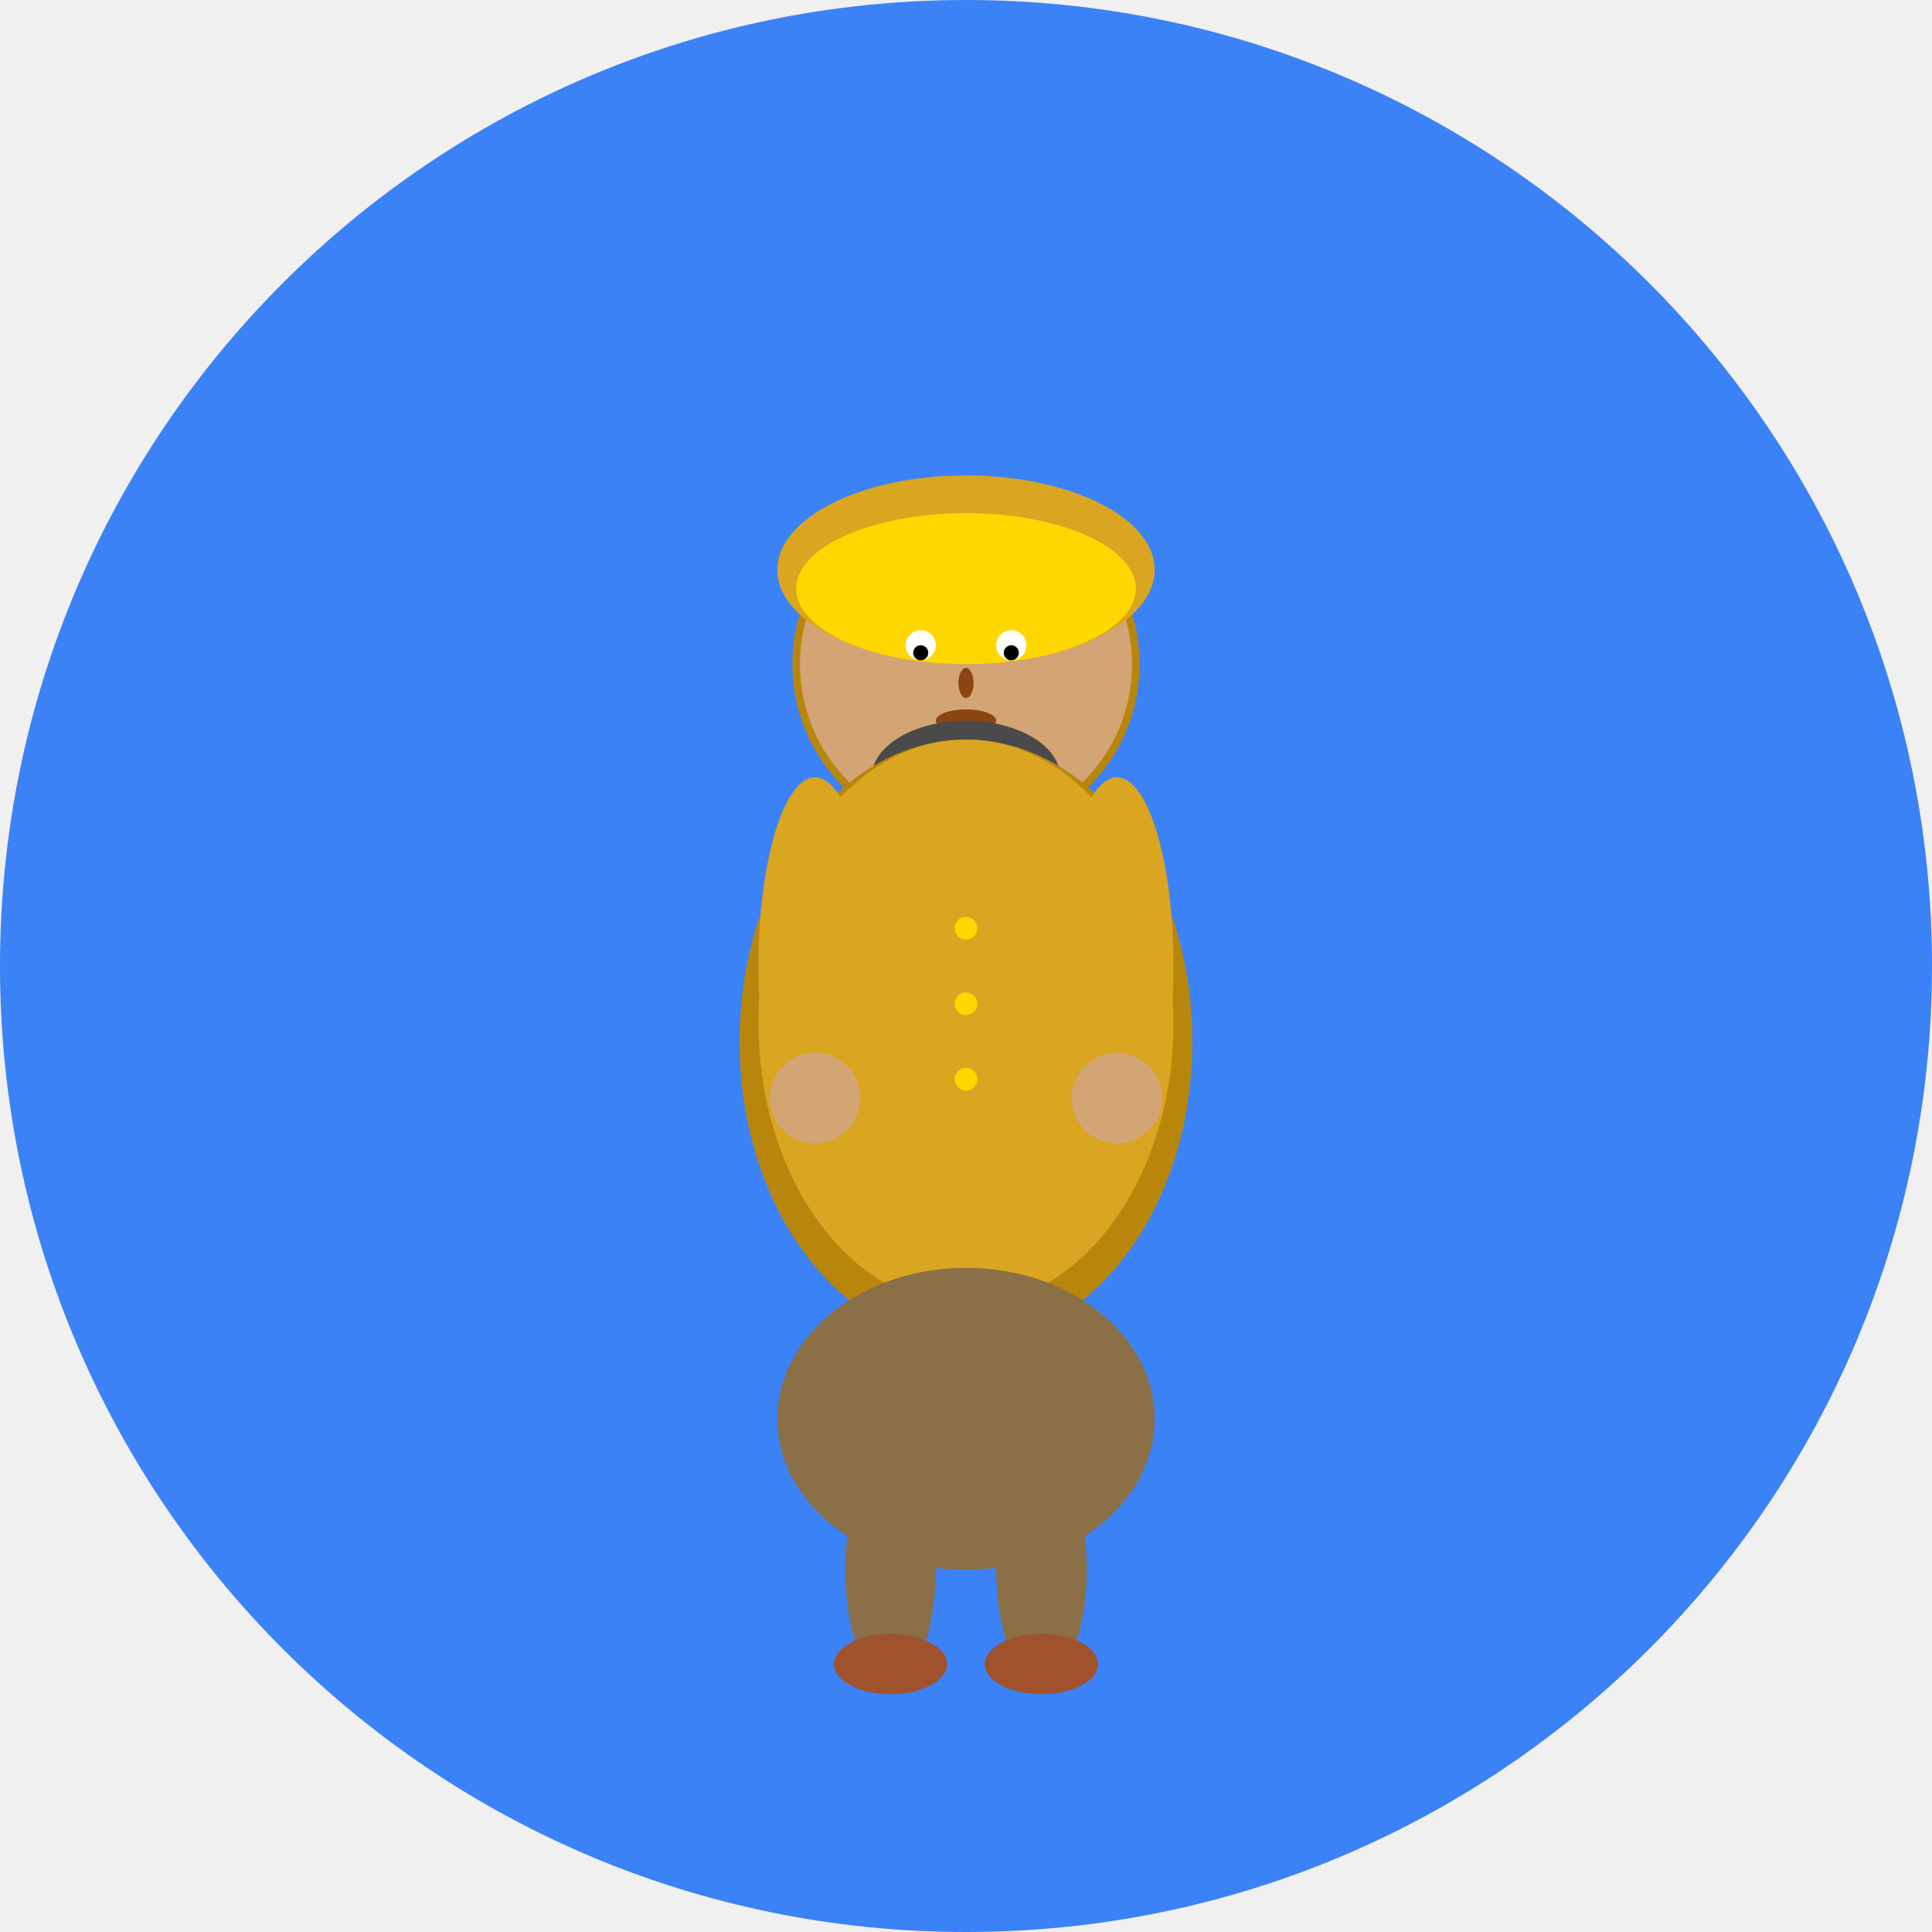
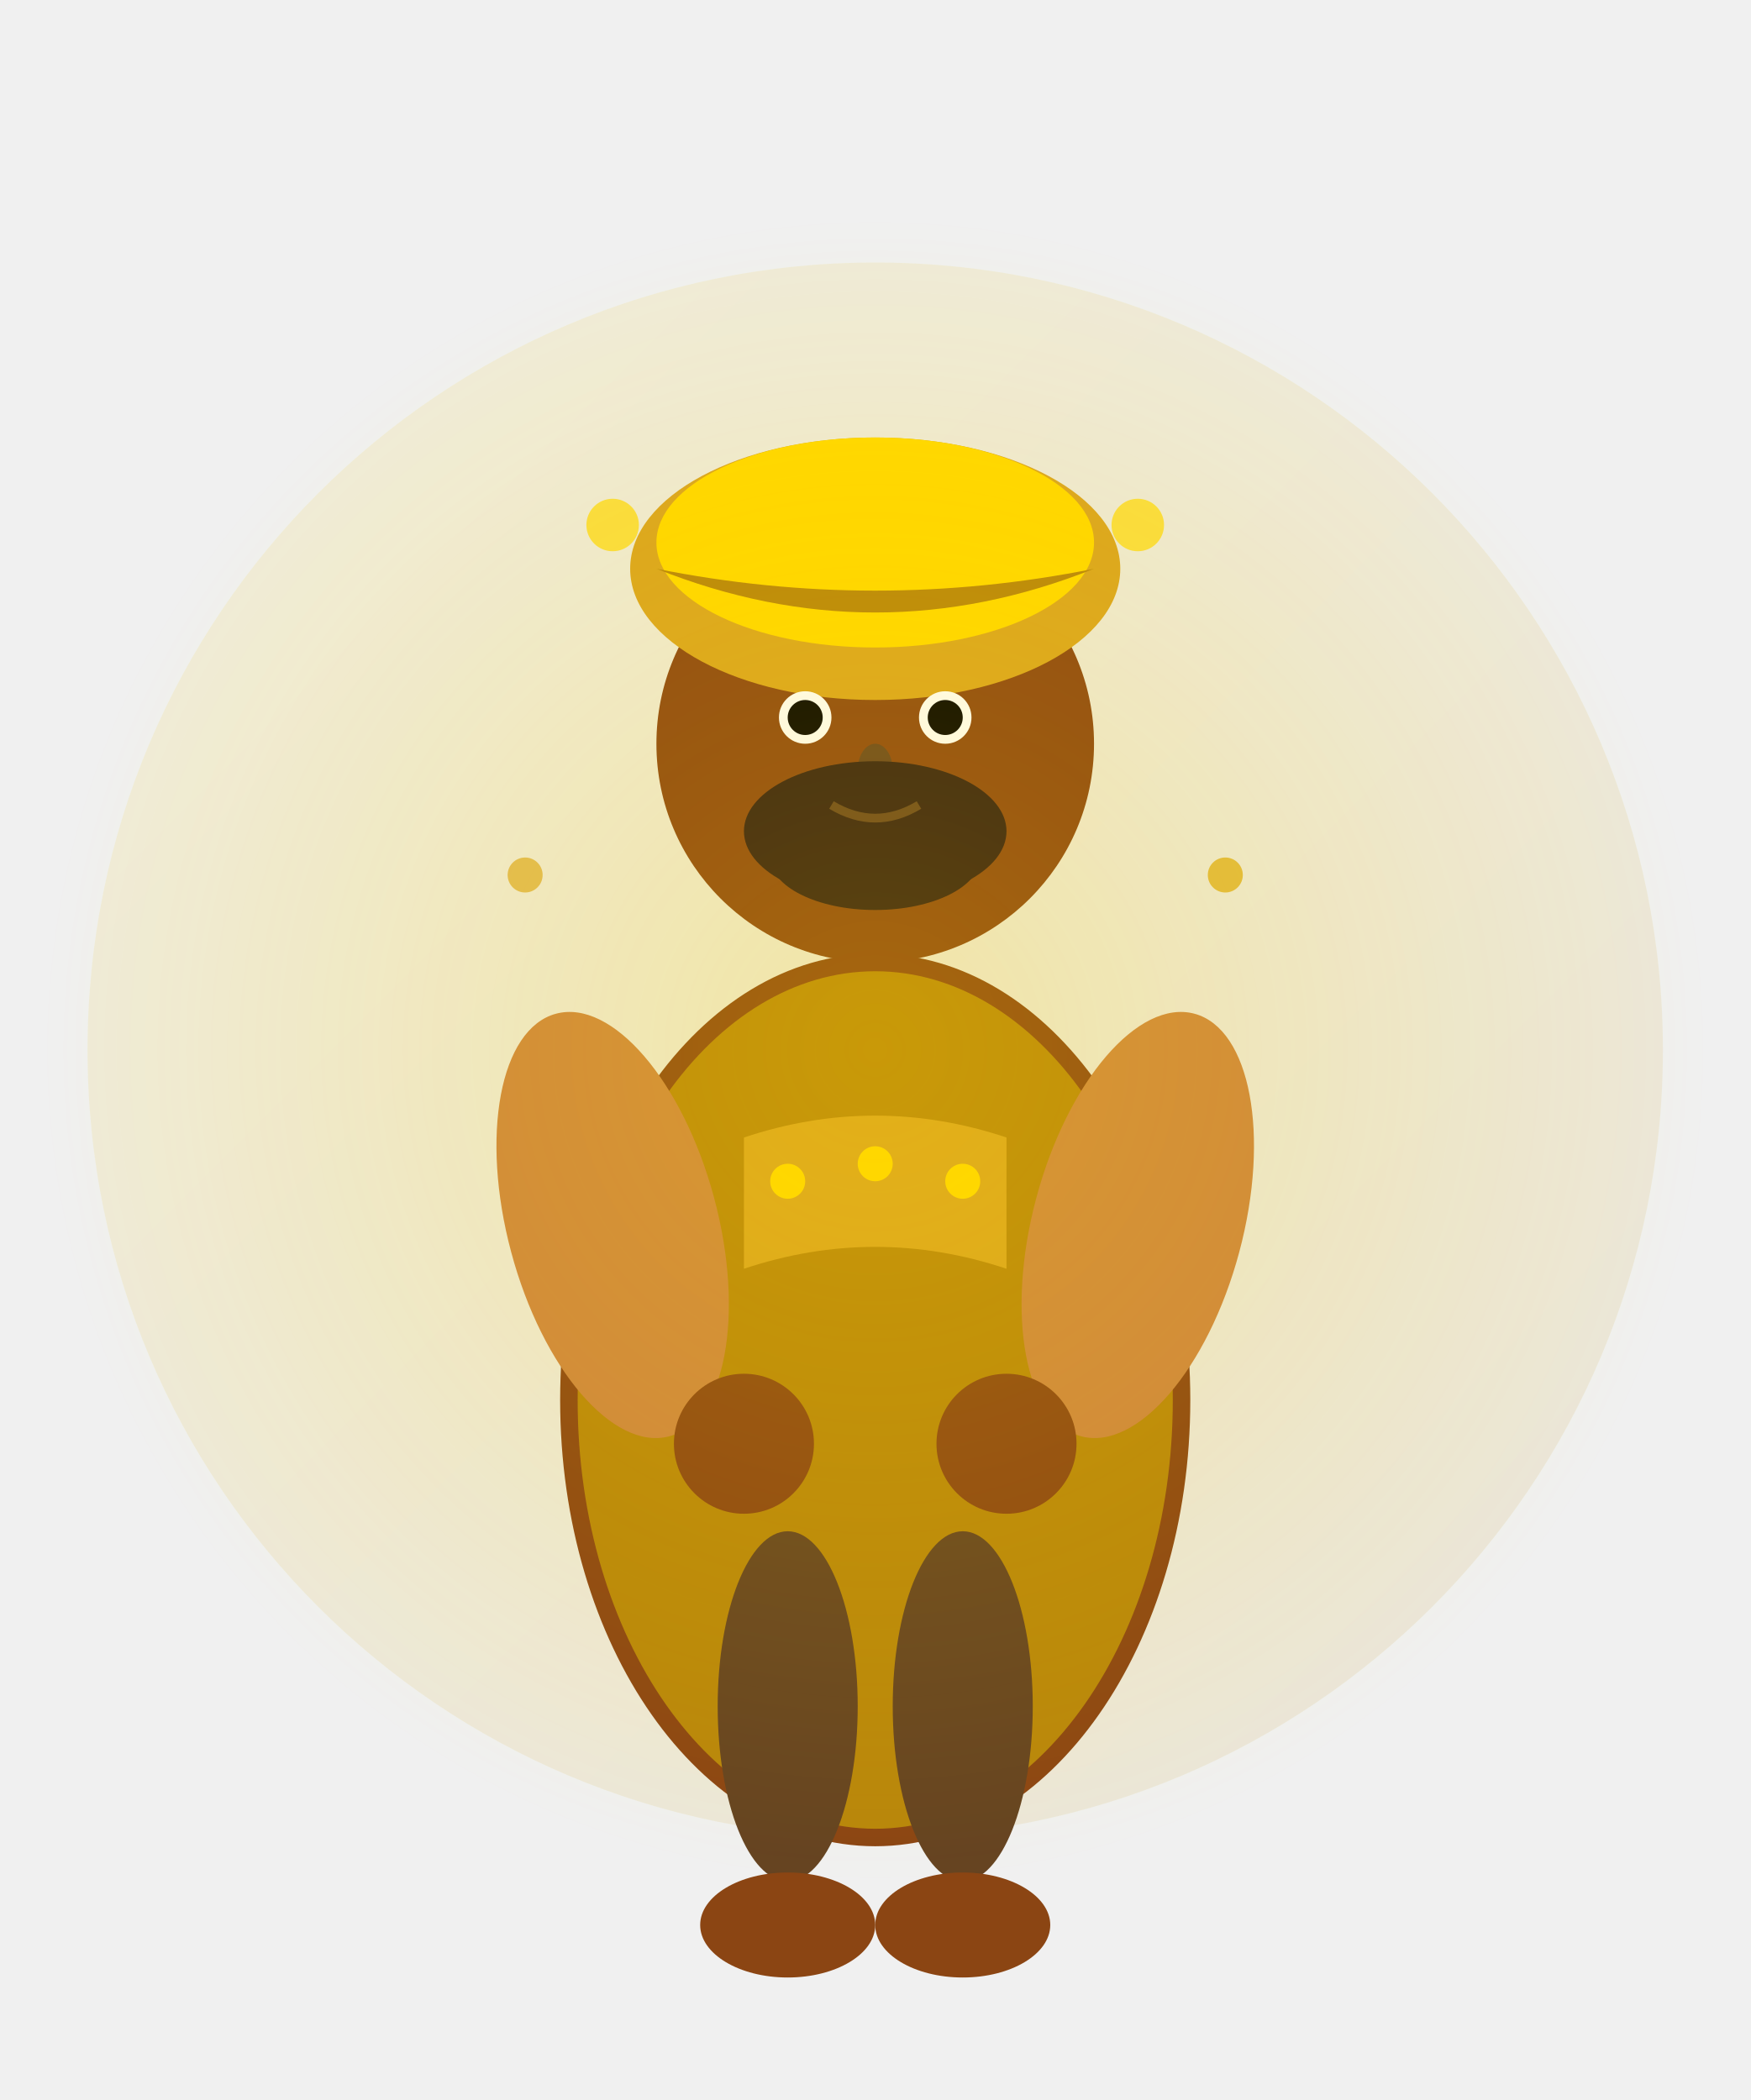
- <svg xmlns="http://www.w3.org/2000/svg" width="512" height="512" viewBox="0 0 512 512">
-   <circle cx="256" cy="256" r="256" fill="#3b82f6" />
-   <g transform="translate(256,256)">
-     <circle cx="0" cy="-80" r="45" fill="#D4A574" stroke="#B8860B" stroke-width="2" />
-     <ellipse cx="0" cy="-105" rx="50" ry="25" fill="#DAA520" />
-     <ellipse cx="0" cy="-100" rx="45" ry="20" fill="#FFD700" />
-     <circle cx="-12" cy="-85" r="4" fill="#FFFFFF" />
-     <circle cx="12" cy="-85" r="4" fill="#FFFFFF" />
-     <circle cx="-12" cy="-83" r="2" fill="#000000" />
-     <circle cx="12" cy="-83" r="2" fill="#000000" />
-     <ellipse cx="0" cy="-75" rx="2" ry="4" fill="#8B4513" />
-     <ellipse cx="0" cy="-65" rx="8" ry="3" fill="#8B4513" />
-     <ellipse cx="0" cy="-50" rx="25" ry="15" fill="#4A4A4A" />
-     <ellipse cx="0" cy="20" rx="60" ry="80" fill="#B8860B" />
-     <ellipse cx="0" cy="15" rx="55" ry="75" fill="#DAA520" />
-     <circle cx="0" cy="-10" r="3" fill="#FFD700" />
-     <circle cx="0" cy="10" r="3" fill="#FFD700" />
-     <circle cx="0" cy="30" r="3" fill="#FFD700" />
-     <ellipse cx="-40" cy="0" rx="15" ry="50" fill="#DAA520" />
-     <ellipse cx="40" cy="0" rx="15" ry="50" fill="#DAA520" />
-     <circle cx="-40" cy="35" r="12" fill="#D4A574" />
-     <circle cx="40" cy="35" r="12" fill="#D4A574" />
-     <ellipse cx="0" cy="120" rx="50" ry="40" fill="#8B6F47" />
-     <ellipse cx="-20" cy="160" rx="12" ry="30" fill="#8B6F47" />
-     <ellipse cx="20" cy="160" rx="12" ry="30" fill="#8B6F47" />
-     <ellipse cx="-20" cy="185" rx="15" ry="8" fill="#A0522D" />
-     <ellipse cx="20" cy="185" rx="15" ry="8" fill="#A0522D" />
+ <svg xmlns="http://www.w3.org/2000/svg" width="200" height="240" viewBox="0 0 200 240">
+   <defs>
+     <linearGradient id="backgroundGradient" x1="0%" y1="0%" x2="100%" y2="100%">
+       <stop offset="0%" stop-color="#FFD700" />
+       <stop offset="100%" stop-color="#B8860B" />
+     </linearGradient>
+     <radialGradient id="glowEffect" cx="50%" cy="50%" r="50%">
+       <stop offset="0%" stop-color="#FFD700" stop-opacity="0.8" />
+       <stop offset="100%" stop-color="#FFD700" stop-opacity="0" />
+     </radialGradient>
+   </defs>
+   <circle cx="100" cy="120" r="90" fill="url(#backgroundGradient)" opacity="0.1" />
+   <ellipse cx="100" cy="160" rx="35" ry="50" fill="#B8860B" stroke="#8B4513" stroke-width="2" />
+   <ellipse cx="70" cy="140" rx="12" ry="25" fill="#CD853F" transform="rotate(-15 70 140)" />
+   <ellipse cx="130" cy="140" rx="12" ry="25" fill="#CD853F" transform="rotate(15 130 140)" />
+   <circle cx="85" cy="165" r="8" fill="#8B4513" />
+   <circle cx="115" cy="165" r="8" fill="#8B4513" />
+   <path d="M85 130 Q100 125 115 130 L115 145 Q100 140 85 145 Z" fill="#DAA520" />
+   <circle cx="90" cy="135" r="2" fill="#FFD700" />
+   <circle cx="100" cy="133" r="2" fill="#FFD700" />
+   <circle cx="110" cy="135" r="2" fill="#FFD700" />
+   <ellipse cx="90" cy="195" rx="8" ry="20" fill="#654321" />
+   <ellipse cx="110" cy="195" rx="8" ry="20" fill="#654321" />
+   <ellipse cx="90" cy="220" rx="10" ry="6" fill="#8B4513" />
+   <ellipse cx="110" cy="220" rx="10" ry="6" fill="#8B4513" />
+   <circle cx="100" cy="85" r="25" fill="#8B4513" />
+   <ellipse cx="100" cy="65" rx="28" ry="15" fill="#DAA520" />
+   <ellipse cx="100" cy="62" rx="25" ry="12" fill="#FFD700" />
+   <path d="M75 65 Q100 70 125 65 Q100 75 75 65" fill="#B8860B" />
+   <circle cx="92" cy="82" r="3" fill="#FFFFFF" />
+   <circle cx="108" cy="82" r="3" fill="#FFFFFF" />
+   <circle cx="92" cy="82" r="2" fill="#000000" />
+   <circle cx="108" cy="82" r="2" fill="#000000" />
+   <ellipse cx="100" cy="88" rx="2" ry="3" fill="#654321" />
+   <ellipse cx="100" cy="95" rx="15" ry="8" fill="#2F1B14" />
+   <ellipse cx="100" cy="98" rx="12" ry="6" fill="#2F1B14" />
+   <path d="M95 92 Q100 95 105 92" stroke="#654321" stroke-width="1" fill="none" />
+   <g opacity="0.7">
+     <circle cx="70" cy="60" r="3" fill="#FFD700" />
+     <circle cx="130" cy="60" r="3" fill="#FFD700" />
+     <circle cx="60" cy="100" r="2" fill="#DAA520" />
+     <circle cx="140" cy="100" r="2" fill="#DAA500" />
  </g>
+   <circle cx="100" cy="120" r="95" fill="url(#glowEffect)" opacity="0.3" />
</svg>
